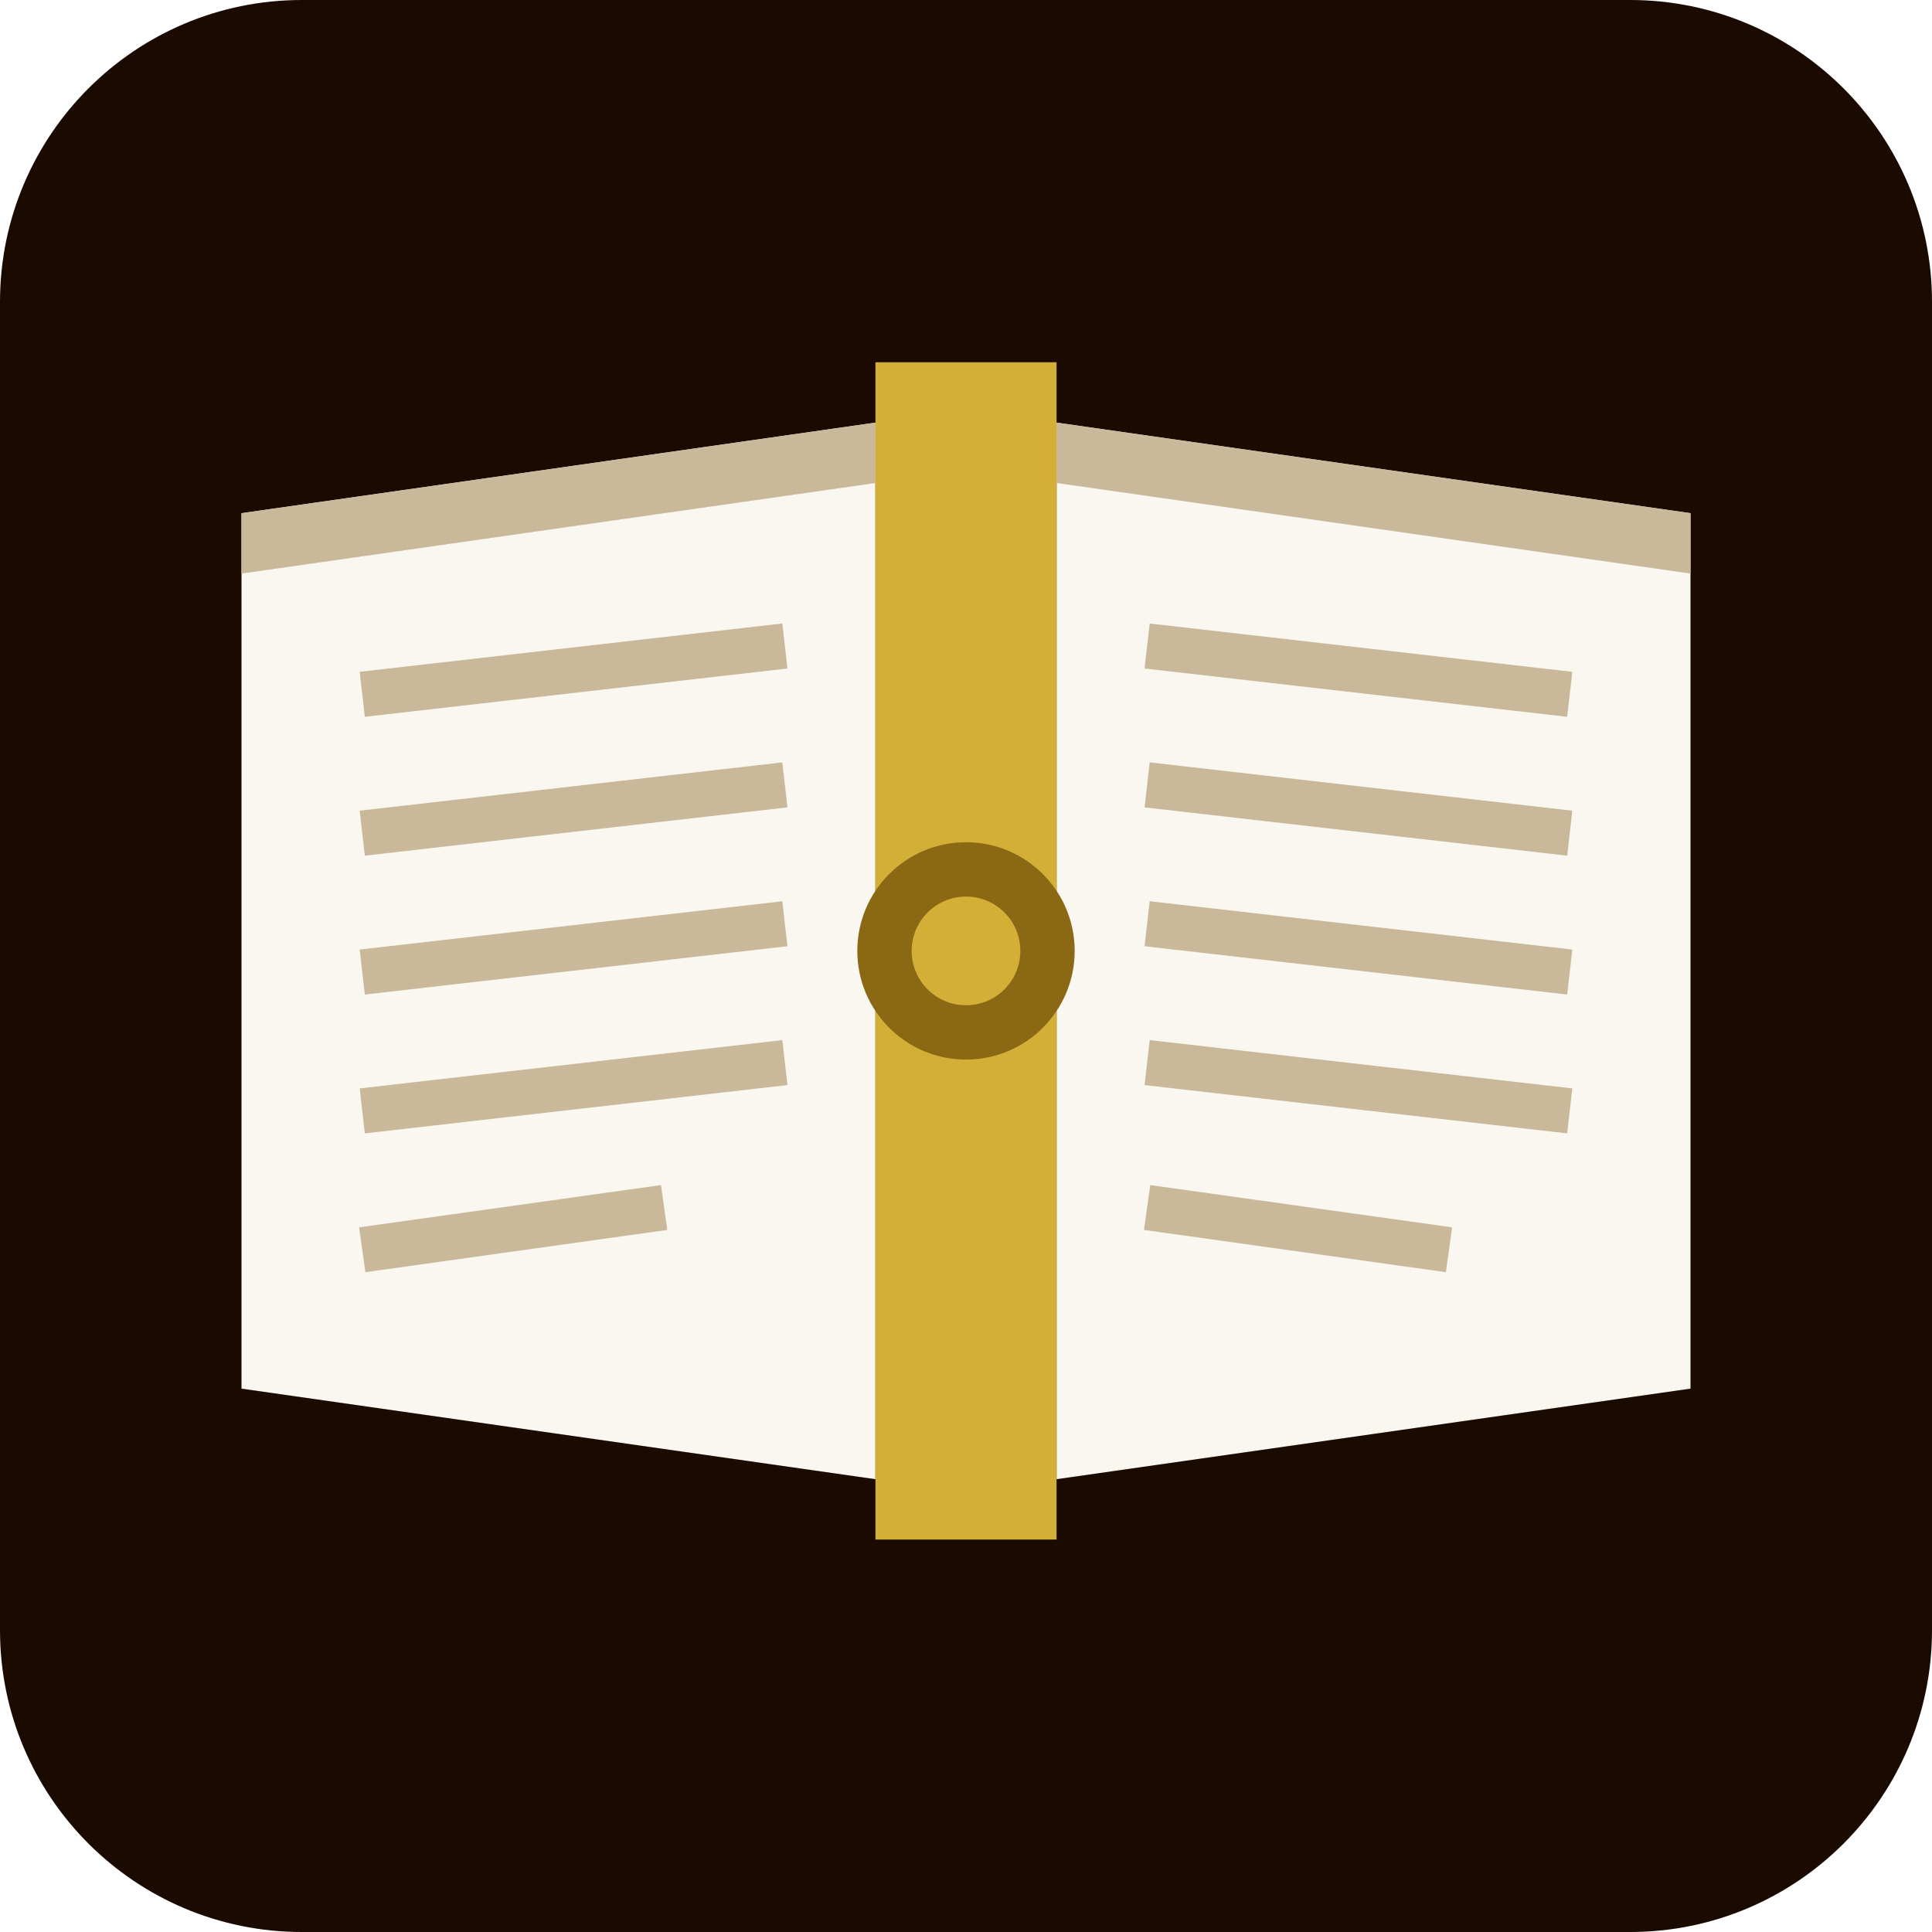
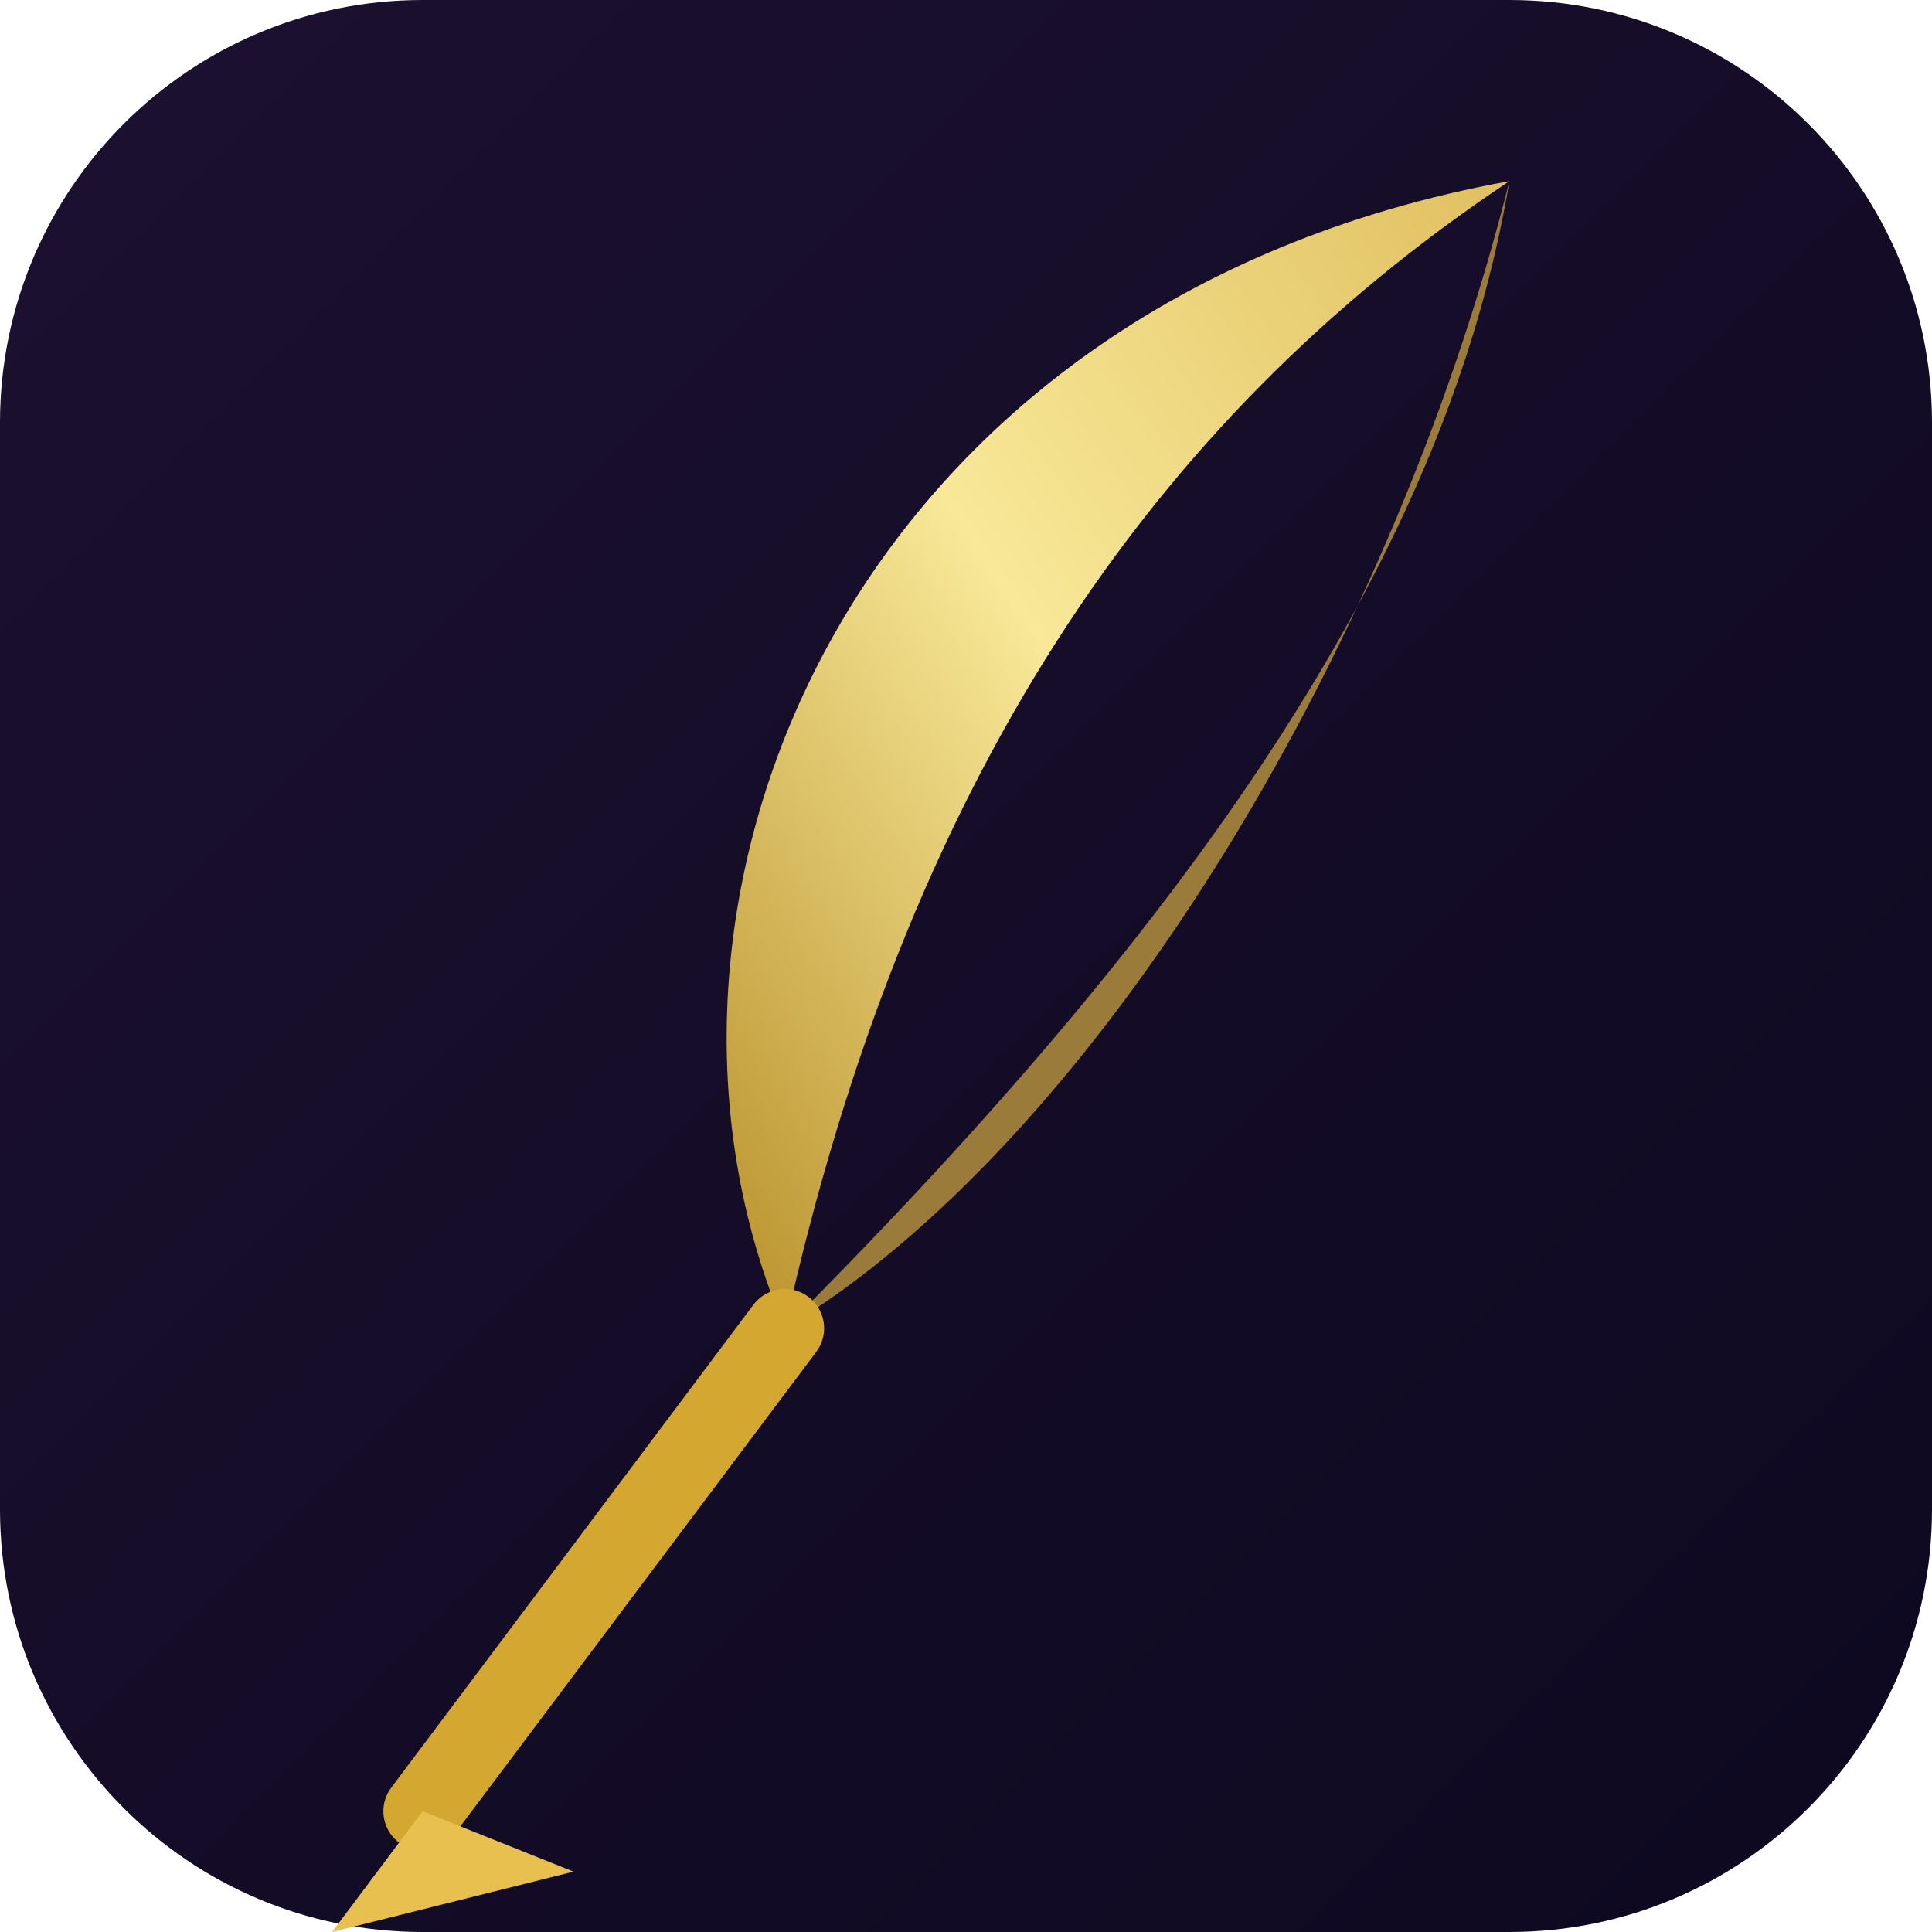
<svg xmlns="http://www.w3.org/2000/svg" viewBox="0 0 32 32">
-   <rect width="32" height="32" rx="5" fill="#1a0a00" />
-   <path d="M4 8.5 L14.5 7 L14.5 24.5 L4 23 Z" fill="#faf6f0" />
-   <path d="M4 8.5 L14.5 7 L14.5 8 L4 9.5 Z" fill="#c9b99a" />
-   <path d="M28 8.5 L17.5 7 L17.5 24.5 L28 23 Z" fill="#faf6f0" />
-   <path d="M28 8.5 L17.5 7 L17.5 8 L28 9.5 Z" fill="#c9b99a" />
-   <rect x="14.5" y="6" width="3" height="19.5" fill="#d4af37" />
-   <line x1="6" y1="11.5" x2="13" y2="10.7" stroke="#c9b99a" stroke-width="0.75" />
-   <line x1="6" y1="13.8" x2="13" y2="13" stroke="#c9b99a" stroke-width="0.75" />
-   <line x1="6" y1="16.1" x2="13" y2="15.3" stroke="#c9b99a" stroke-width="0.75" />
-   <line x1="6" y1="18.4" x2="13" y2="17.6" stroke="#c9b99a" stroke-width="0.75" />
-   <line x1="6" y1="20.7" x2="11" y2="20" stroke="#c9b99a" stroke-width="0.75" />
-   <line x1="19" y1="10.7" x2="26" y2="11.5" stroke="#c9b99a" stroke-width="0.75" />
-   <line x1="19" y1="13" x2="26" y2="13.8" stroke="#c9b99a" stroke-width="0.75" />
-   <line x1="19" y1="15.3" x2="26" y2="16.1" stroke="#c9b99a" stroke-width="0.75" />
-   <line x1="19" y1="17.6" x2="26" y2="18.4" stroke="#c9b99a" stroke-width="0.75" />
-   <line x1="19" y1="20" x2="24" y2="20.7" stroke="#c9b99a" stroke-width="0.75" />
-   <circle cx="16" cy="15.75" r="1.8" fill="#8b6914" />
-   <circle cx="16" cy="15.75" r="0.9" fill="#d4af37" />
+   <defs>
+     <linearGradient id="bg" x1="0" y1="0" x2="1" y2="1">
+       <stop offset="0%" stop-color="#1c1130" />
+       <stop offset="100%" stop-color="#0d0820" />
+     </linearGradient>
+     <linearGradient id="feather" x1="0" y1="1" x2="1" y2="0">
+       <stop offset="0%" stop-color="#b8902a" />
+       <stop offset="50%" stop-color="#f8e898" />
+       <stop offset="100%" stop-color="#e0c060" />
+     </linearGradient>
+   </defs>
+   <rect width="32" height="32" rx="7" fill="url(#bg)" />
+   <path d="M25 3 C19 7 15 13 13 22 C10 15 14 5 25 3 Z" fill="url(#feather)" />
+   <path d="M25 3 C24 9 20 15 13 22 C18 19 23 11 25 3 Z" fill="#c8a040" opacity="0.75" />
+   <line x1="13" y1="22" x2="7" y2="30" stroke="#d4a830" stroke-width="1.3" stroke-linecap="round" />
+   <path d="M7 30 L5.5 32 L9.5 31 Z" fill="#e8c050" />
</svg>
